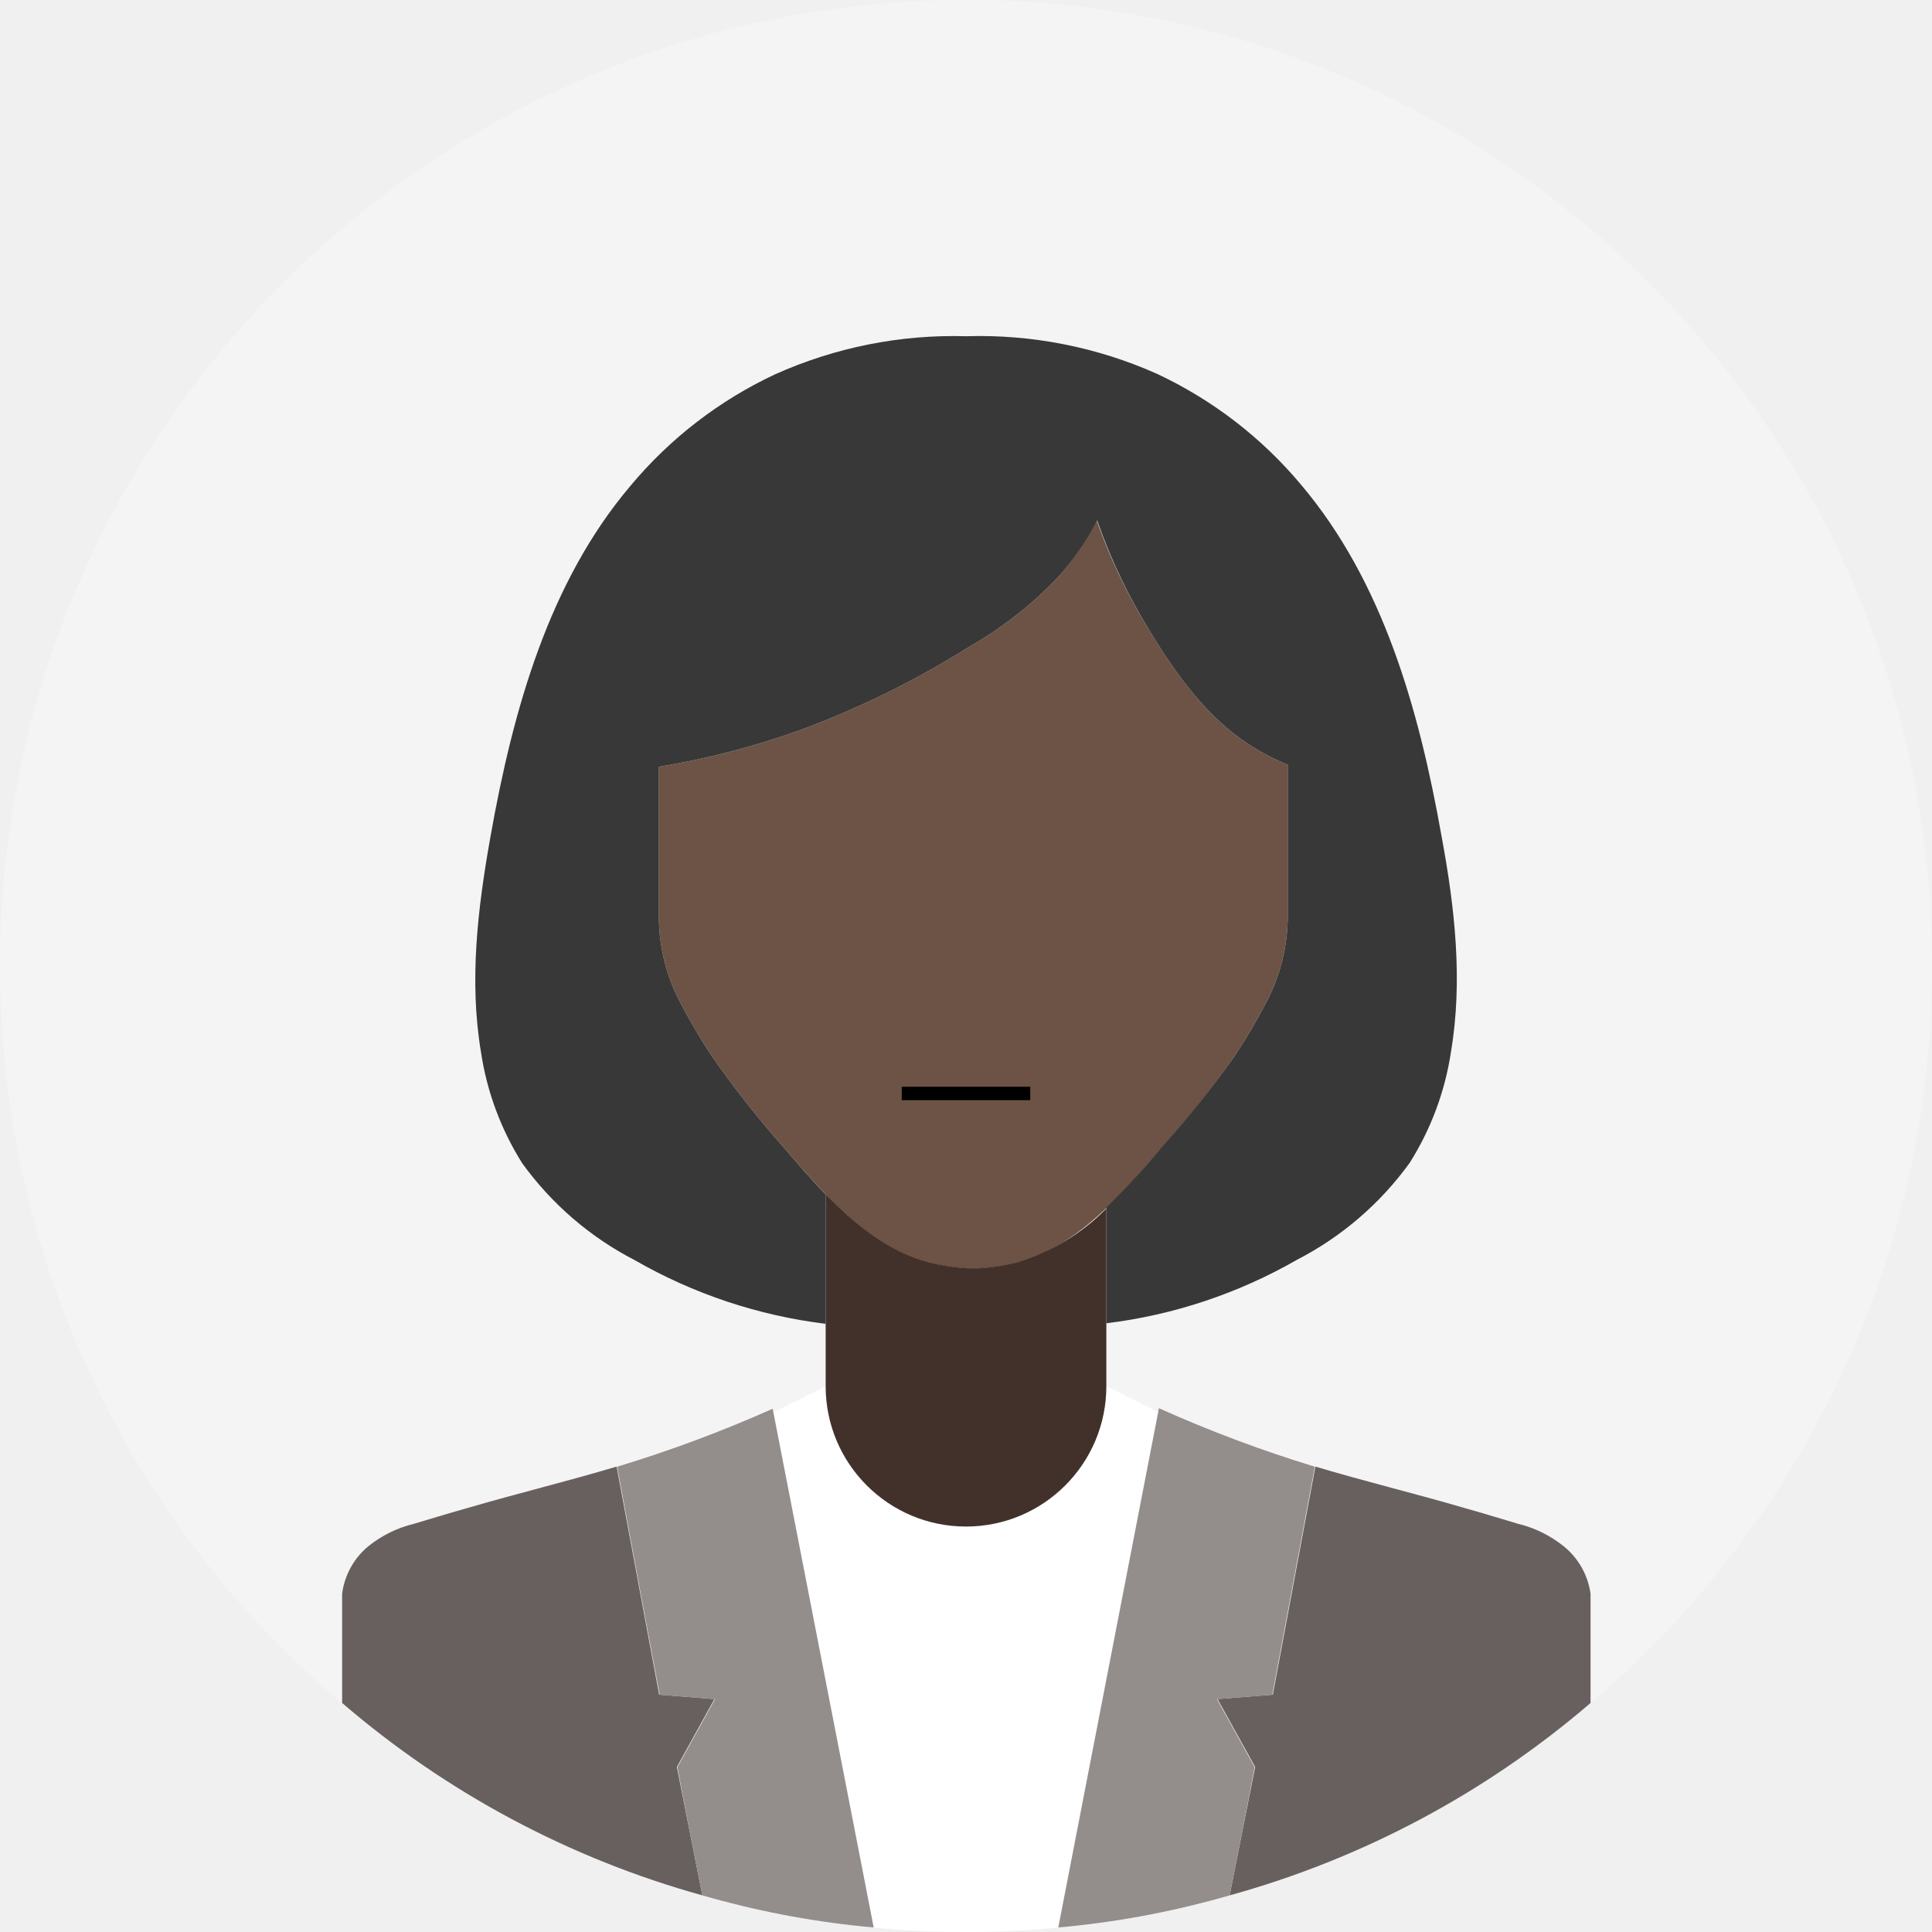
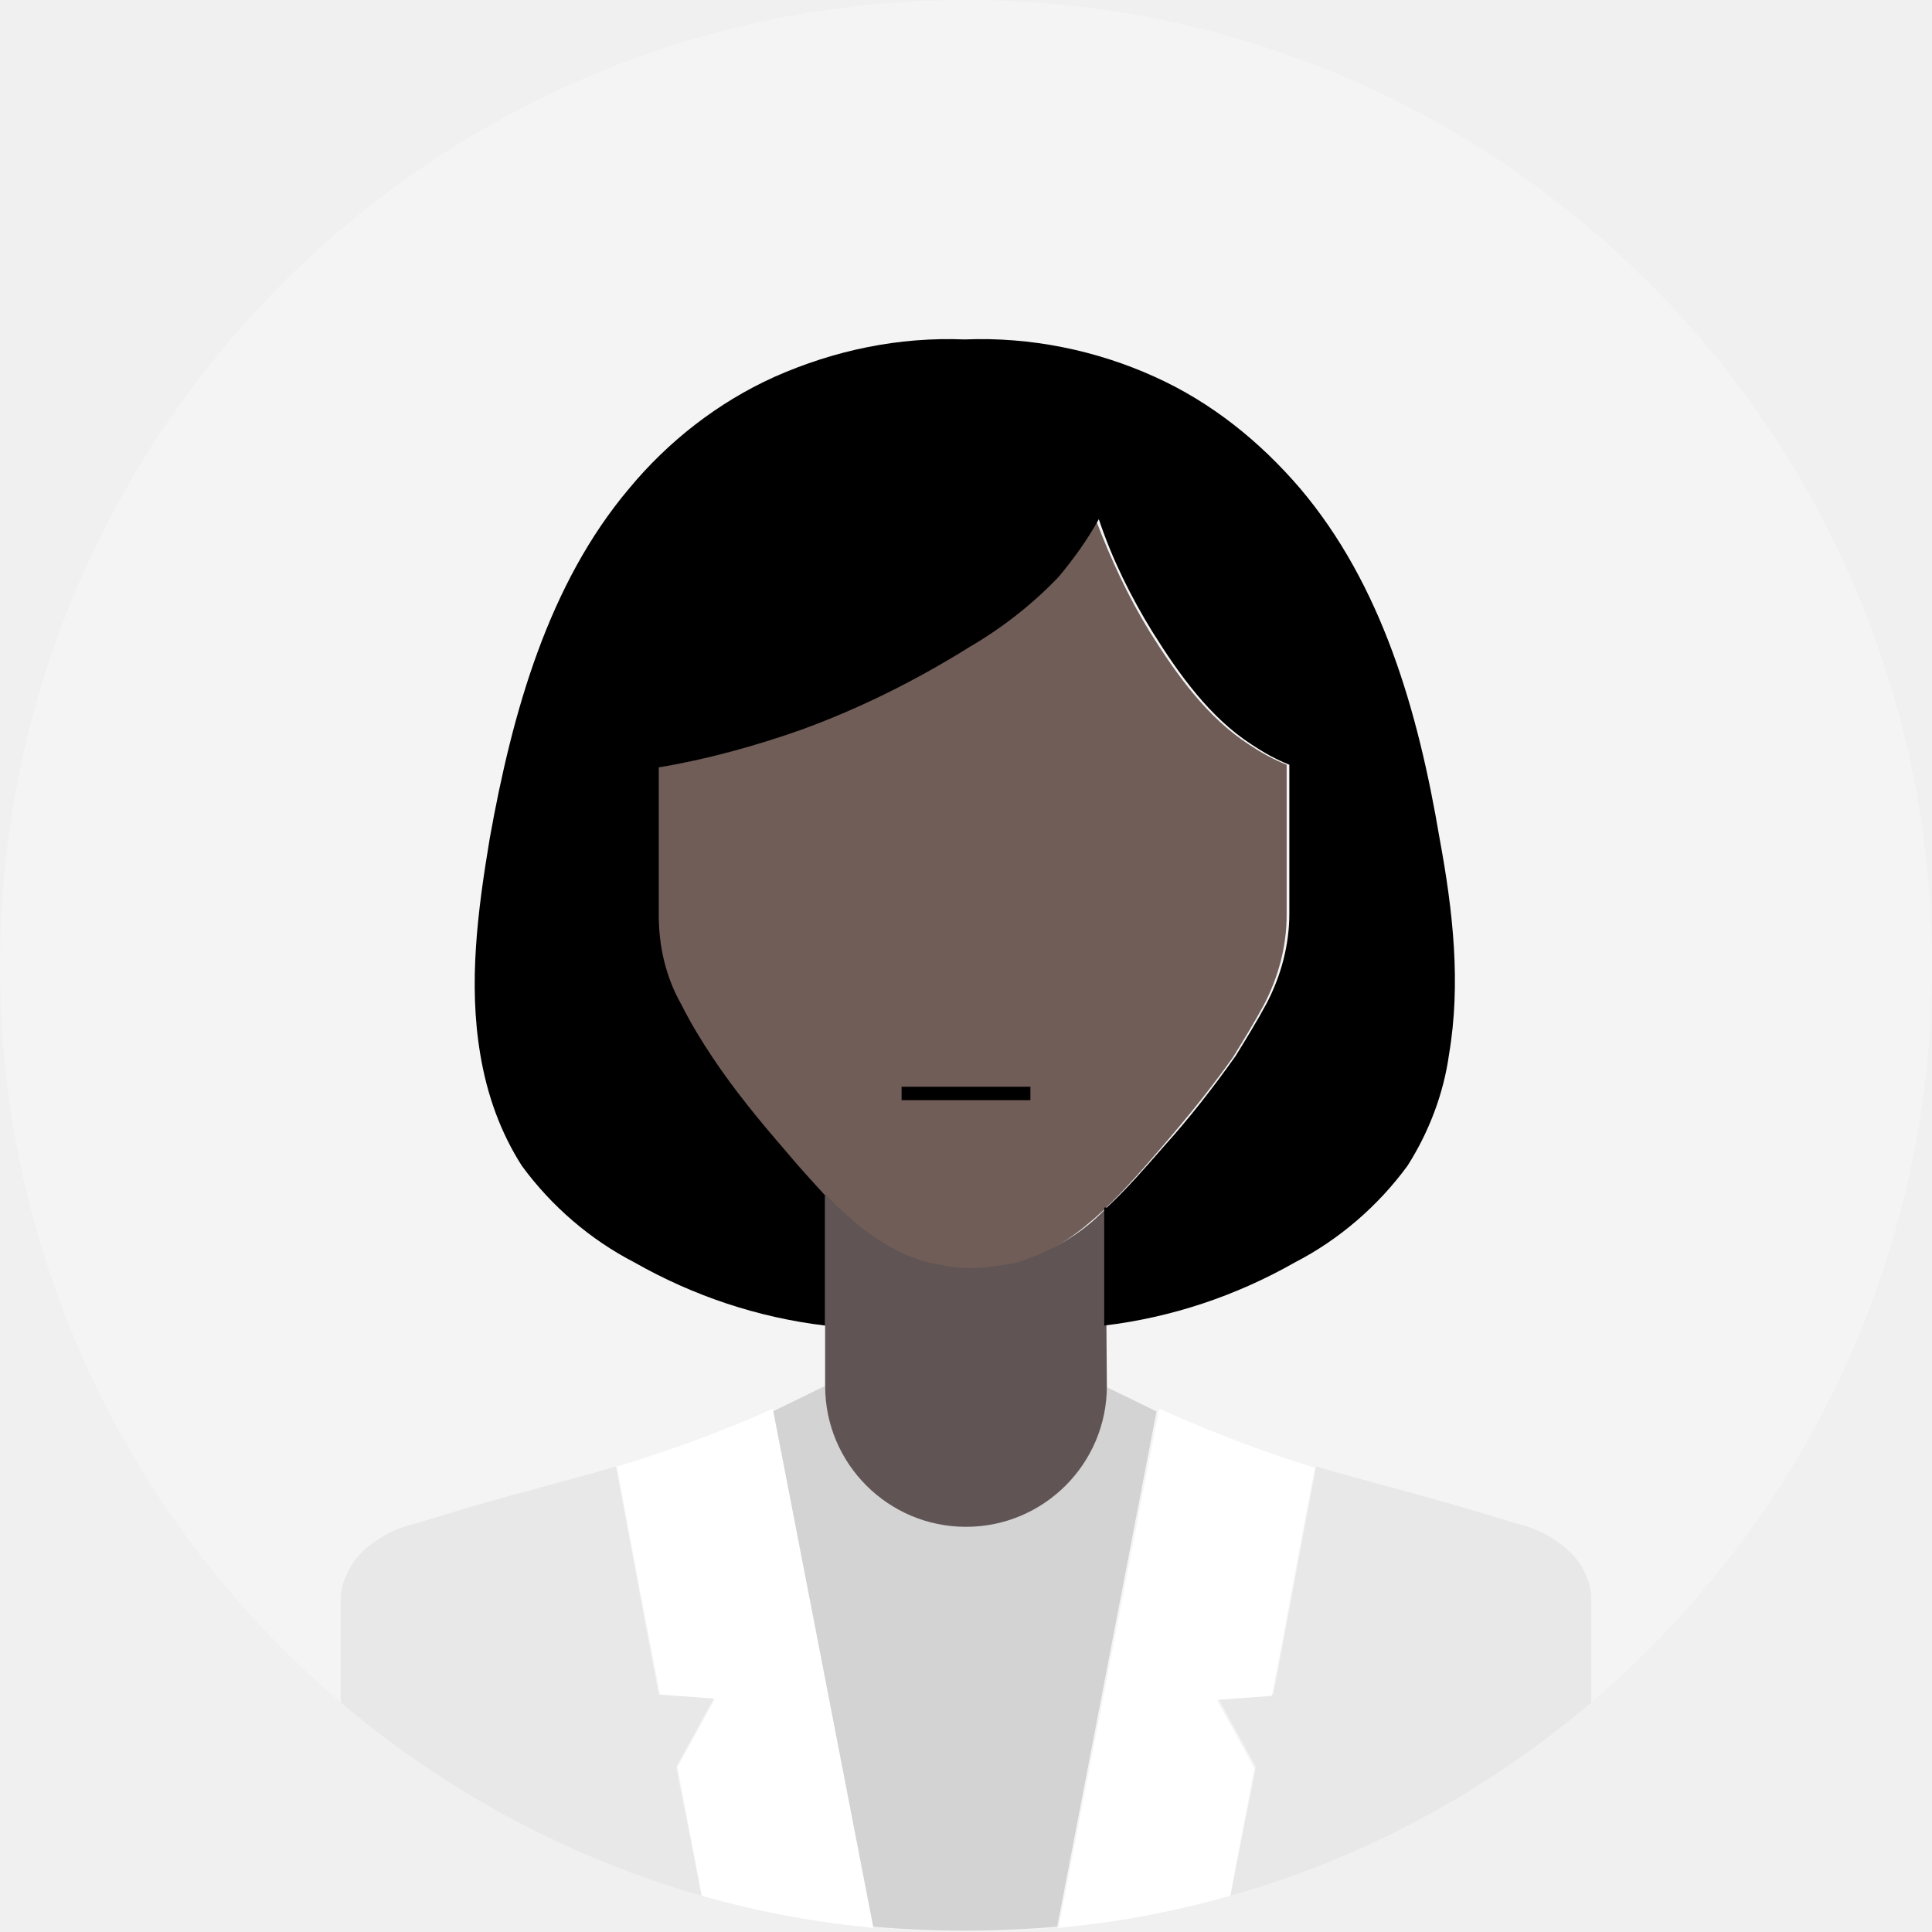
- <svg xmlns="http://www.w3.org/2000/svg" viewBox="0 0 144 144">
-   <defs>
-     <style>.cls-1{fill:#f4f4f4;}.cls-2{fill:#fff;}.cls-3{fill:#68605f;}.cls-4{fill:#938d8c;}.cls-5{fill:#6d5345;}.cls-6{fill:#42312a;}.cls-7{fill:#383838;}.cls-8{fill:none;stroke:#000;stroke-miterlimit:10;}</style>
-   </defs>
+ <svg xmlns="http://www.w3.org/2000/svg" version="1.1" id="Layer_1" x="0px" y="0px" viewBox="0 0 144 144" style="enable-background:new 0 0 144 144;" xml:space="preserve">
+   <style type="text/css">
+ 	.st0{fill:#F4F4F4;}
+ 	.st1{fill:#D3D3D3;}
+ 	.st2{fill:#E8E8E8;}
+ 	.st3{fill:#FFFFFF;}
+ 	.st4{fill:#705D57;}
+ 	.st5{fill:#605554;}
+ 	.st6{fill:none;stroke:#000000;stroke-miterlimit:10;}
+ </style>
  <g id="circle">
-     <circle class="cls-1" cx="72" cy="72" r="72" />
+     <circle class="st0" cx="72" cy="72" r="72" />
  </g>
-   <g id="vector">
-     <path class="cls-2" d="M72,113.72a10.46,10.46,0,0,1-10.46-10.4l-3.89,1.94,7.44,38.41a72.51,72.51,0,0,0,13.82,0l7.44-38.41-3.89-1.94A10.46,10.46,0,0,1,72,113.72Z" />
-     <path class="cls-3" d="M91.65,141.27c.63-3.19,1.27-6.38,1.9-9.57l-2.8-5.06,4.12-.33q1.59-8.49,3.17-17c3.67,1.1,7.4,2,11.09,3.08,1.35.38,2.7.79,4,1.18a8.7,8.7,0,0,1,3.42,1.68,5.51,5.51,0,0,1,2,3.54v8.14A69.81,69.81,0,0,1,91.65,141.27Z" />
-     <path class="cls-3" d="M52.35,141.27c-.63-3.19-1.27-6.38-1.9-9.57l2.8-5.06-4.12-.33q-1.59-8.49-3.17-17c-3.67,1.1-7.4,2-11.09,3.08-1.35.38-2.7.79-4,1.18a8.7,8.7,0,0,0-3.42,1.68,5.51,5.51,0,0,0-1.95,3.54v8.14A69.81,69.81,0,0,0,52.35,141.27Z" />
-     <path class="cls-4" d="M52.35,141.27a67.52,67.52,0,0,0,12,2.32l.77.07L57.59,105A98.61,98.61,0,0,1,46,109.32q1.57,8.49,3.17,17l4.12.33-2.8,5.06C51.08,134.89,51.72,138.08,52.35,141.27Z" />
-     <path class="cls-4" d="M91.65,141.27a67.52,67.52,0,0,1-12,2.32l-.77.07,7.5-38.7A98.61,98.61,0,0,0,98,109.32q-1.58,8.49-3.17,17l-4.12.33,2.8,5.06C92.92,134.89,92.28,138.08,91.65,141.27Z" />
-     <path class="cls-5" d="M81.73,38.76A20.32,20.32,0,0,1,78.88,43a28.88,28.88,0,0,1-6.61,5.19A68.39,68.39,0,0,1,59.69,54.4a60.05,60.05,0,0,1-10.58,2.75v11a13.75,13.75,0,0,0,1.66,6.7,42.76,42.76,0,0,0,2.33,3.93,73,73,0,0,0,5.34,6.77c3.06,3.57,6.37,7.37,10.75,8.55a16.06,16.06,0,0,0,2.94.45l.4,0,.39,0a16.06,16.06,0,0,0,2.94-.45c4.39-1.18,7.69-5,10.75-8.55A73.16,73.16,0,0,0,92,78.74a45.14,45.14,0,0,0,2.33-3.93,13.85,13.85,0,0,0,1.65-6.7V57a17,17,0,0,1-2.81-1.46c-3.13-2-5.44-5.16-7.4-8.39A42.25,42.25,0,0,1,81.73,38.76Z" />
-     <path class="cls-6" d="M82.46,103.32a10.46,10.46,0,0,1-20.92,0V89c2.23,2.3,4.69,4.28,7.65,5.08a16.06,16.06,0,0,0,2.94.45l.4,0,.39,0a16.06,16.06,0,0,0,2.94-.45,15.67,15.67,0,0,0,6.6-4Z" />
-     <path class="cls-7" d="M82.46,90a57.13,57.13,0,0,0,4.15-4.51A73.16,73.16,0,0,0,92,78.74a45.14,45.14,0,0,0,2.33-3.93,13.85,13.85,0,0,0,1.65-6.7V57a17,17,0,0,1-2.81-1.46c-3.13-2-5.44-5.16-7.4-8.39a42.25,42.25,0,0,1-4-8.37A20.32,20.32,0,0,1,78.88,43a28.88,28.88,0,0,1-6.61,5.19A68.39,68.39,0,0,1,59.69,54.4a60.05,60.05,0,0,1-10.58,2.75v11a13.75,13.75,0,0,0,1.66,6.7,42.76,42.76,0,0,0,2.33,3.93,73,73,0,0,0,5.34,6.77c1,1.16,2,2.35,3.1,3.47v9.65a37.73,37.73,0,0,1-14.22-4.74,23.78,23.78,0,0,1-8.39-7.22,21.47,21.47,0,0,1-3.08-8.29c-.89-5.31-.25-10.7.71-16.08,1.69-9.51,4.38-19,10.44-26.14a31.3,31.3,0,0,1,10.77-8.3A32.5,32.5,0,0,1,72,25.06a32.5,32.5,0,0,1,14.23,2.8A31.3,31.3,0,0,1,97,36.16c6.06,7.18,8.75,16.63,10.44,26.14,1,5.38,1.6,10.77.71,16.08a21.47,21.47,0,0,1-3.08,8.29,23.78,23.78,0,0,1-8.39,7.22,37.73,37.73,0,0,1-14.22,4.74Z" />
-   </g>
+   <path class="st1" d="M72,113.7c-5.8,0-10.4-4.6-10.5-10.4l-3.9,1.9l7.4,38.4c4.6,0.4,9.2,0.4,13.8,0l7.4-38.4l-3.9-1.9  C82.4,109.1,77.8,113.7,72,113.7z" />
+   <path class="st2" d="M91.7,141.3c0.6-3.2,1.3-6.4,1.9-9.6l-2.8-5.1l4.1-0.3c1.1-5.7,2.1-11.3,3.2-17c3.7,1.1,7.4,2,11.1,3.1  c1.3,0.4,2.7,0.8,4,1.2c1.3,0.3,2.4,0.9,3.4,1.7c1.1,0.9,1.8,2.1,2,3.5v8.1C110.7,133.6,101.6,138.5,91.7,141.3z" />
+   <path class="st2" d="M52.3,141.3c-0.6-3.2-1.3-6.4-1.9-9.6l2.8-5.1l-4.1-0.3c-1.1-5.7-2.1-11.3-3.2-17c-3.7,1.1-7.4,2-11.1,3.1  c-1.3,0.4-2.7,0.8-4,1.2c-1.3,0.3-2.4,0.9-3.4,1.7c-1.1,0.9-1.8,2.2-2,3.5v8.1C33.3,133.6,42.5,138.5,52.3,141.3z" />
+   <path class="st3" d="M52.3,141.3c3.9,1.1,7.9,1.9,12,2.3l0.8,0.1L57.6,105c-3.8,1.7-7.6,3.1-11.6,4.3c1,5.7,2.1,11.3,3.2,17l4.1,0.3  l-2.8,5.1C51.1,134.9,51.7,138.1,52.3,141.3z" />
+   <path class="st3" d="M91.7,141.3c-3.9,1.1-7.9,1.9-12,2.3l-0.8,0.1l7.5-38.7c3.8,1.7,7.7,3.2,11.6,4.4c-1.1,5.7-2.1,11.3-3.2,17  l-4.1,0.3l2.8,5.1C92.9,134.9,92.3,138.1,91.7,141.3z" />
+   <path class="st4" d="M81.7,38.8c-0.8,1.5-1.7,3-2.9,4.2c-1.9,2-4.2,3.8-6.6,5.2c-4,2.5-8.2,4.6-12.6,6.2c-3.4,1.2-7,2.2-10.6,2.8v11  c0,2.3,0.5,4.6,1.7,6.7c0.7,1.4,1.5,2.7,2.3,3.9c1.6,2.4,3.4,4.6,5.3,6.8c3.1,3.6,6.4,7.4,10.8,8.6c1,0.2,1.9,0.4,2.9,0.4h0.4h0.4  c1-0.1,2-0.2,2.9-0.4c4.4-1.2,7.7-5,10.8-8.6c1.9-2.2,3.7-4.4,5.4-6.8c0.8-1.3,1.6-2.6,2.3-3.9c1.1-2.1,1.7-4.4,1.7-6.7V57  c-1-0.4-1.9-0.9-2.8-1.5c-3.1-2-5.4-5.2-7.4-8.4C84.1,44.5,82.8,41.7,81.7,38.8z" />
+   <path class="st5" d="M82.5,103.3c0,5.8-4.7,10.5-10.5,10.5s-10.5-4.7-10.5-10.5V89c2.2,2.3,4.7,4.3,7.7,5.1c1,0.2,1.9,0.4,2.9,0.4  h0.4h0.4c1-0.1,2-0.2,2.9-0.4c2.5-0.8,4.8-2.1,6.6-4L82.5,103.3z" />
+   <path d="M82.5,90c1.5-1.4,2.8-2.9,4.2-4.5c1.9-2.1,3.7-4.4,5.4-6.8c0.8-1.3,1.6-2.6,2.3-3.9c1.1-2.1,1.7-4.4,1.7-6.7V57  c-1-0.4-1.9-0.9-2.8-1.5c-3.1-2-5.4-5.2-7.4-8.4c-1.6-2.6-3-5.4-4-8.4c-0.9,1.6-1.9,3-3,4.3c-1.9,2-4.2,3.8-6.6,5.2  c-4,2.5-8.2,4.6-12.6,6.2c-3.4,1.2-7,2.2-10.6,2.8v11c0,2.3,0.5,4.6,1.7,6.7c0.7,1.4,1.5,2.7,2.3,3.9c1.6,2.4,3.4,4.6,5.3,6.8  c1,1.2,2,2.3,3.1,3.5v9.7c-5-0.6-9.8-2.2-14.2-4.7c-3.3-1.7-6.2-4.2-8.4-7.2c-1.6-2.5-2.6-5.3-3.1-8.3c-0.9-5.3-0.2-10.7,0.7-16.1  c1.7-9.5,4.4-19,10.4-26.1c2.9-3.5,6.6-6.4,10.8-8.3c4.5-2,9.3-3,14.2-2.8c4.9-0.2,9.8,0.8,14.2,2.8c4.2,1.9,7.8,4.8,10.8,8.3  c6.1,7.2,8.8,16.6,10.4,26.1c1,5.4,1.6,10.8,0.7,16.1c-0.4,2.9-1.5,5.8-3.1,8.3c-2.2,3-5.1,5.5-8.4,7.2c-4.4,2.5-9.2,4.1-14.2,4.7  V90H82.5z" />
  <g id="mouth">
-     <line class="cls-8" x1="67.21" y1="81.5" x2="76.79" y2="81.5" />
+     <line class="st6" x1="67.2" y1="81.5" x2="76.8" y2="81.5" />
  </g>
</svg>
